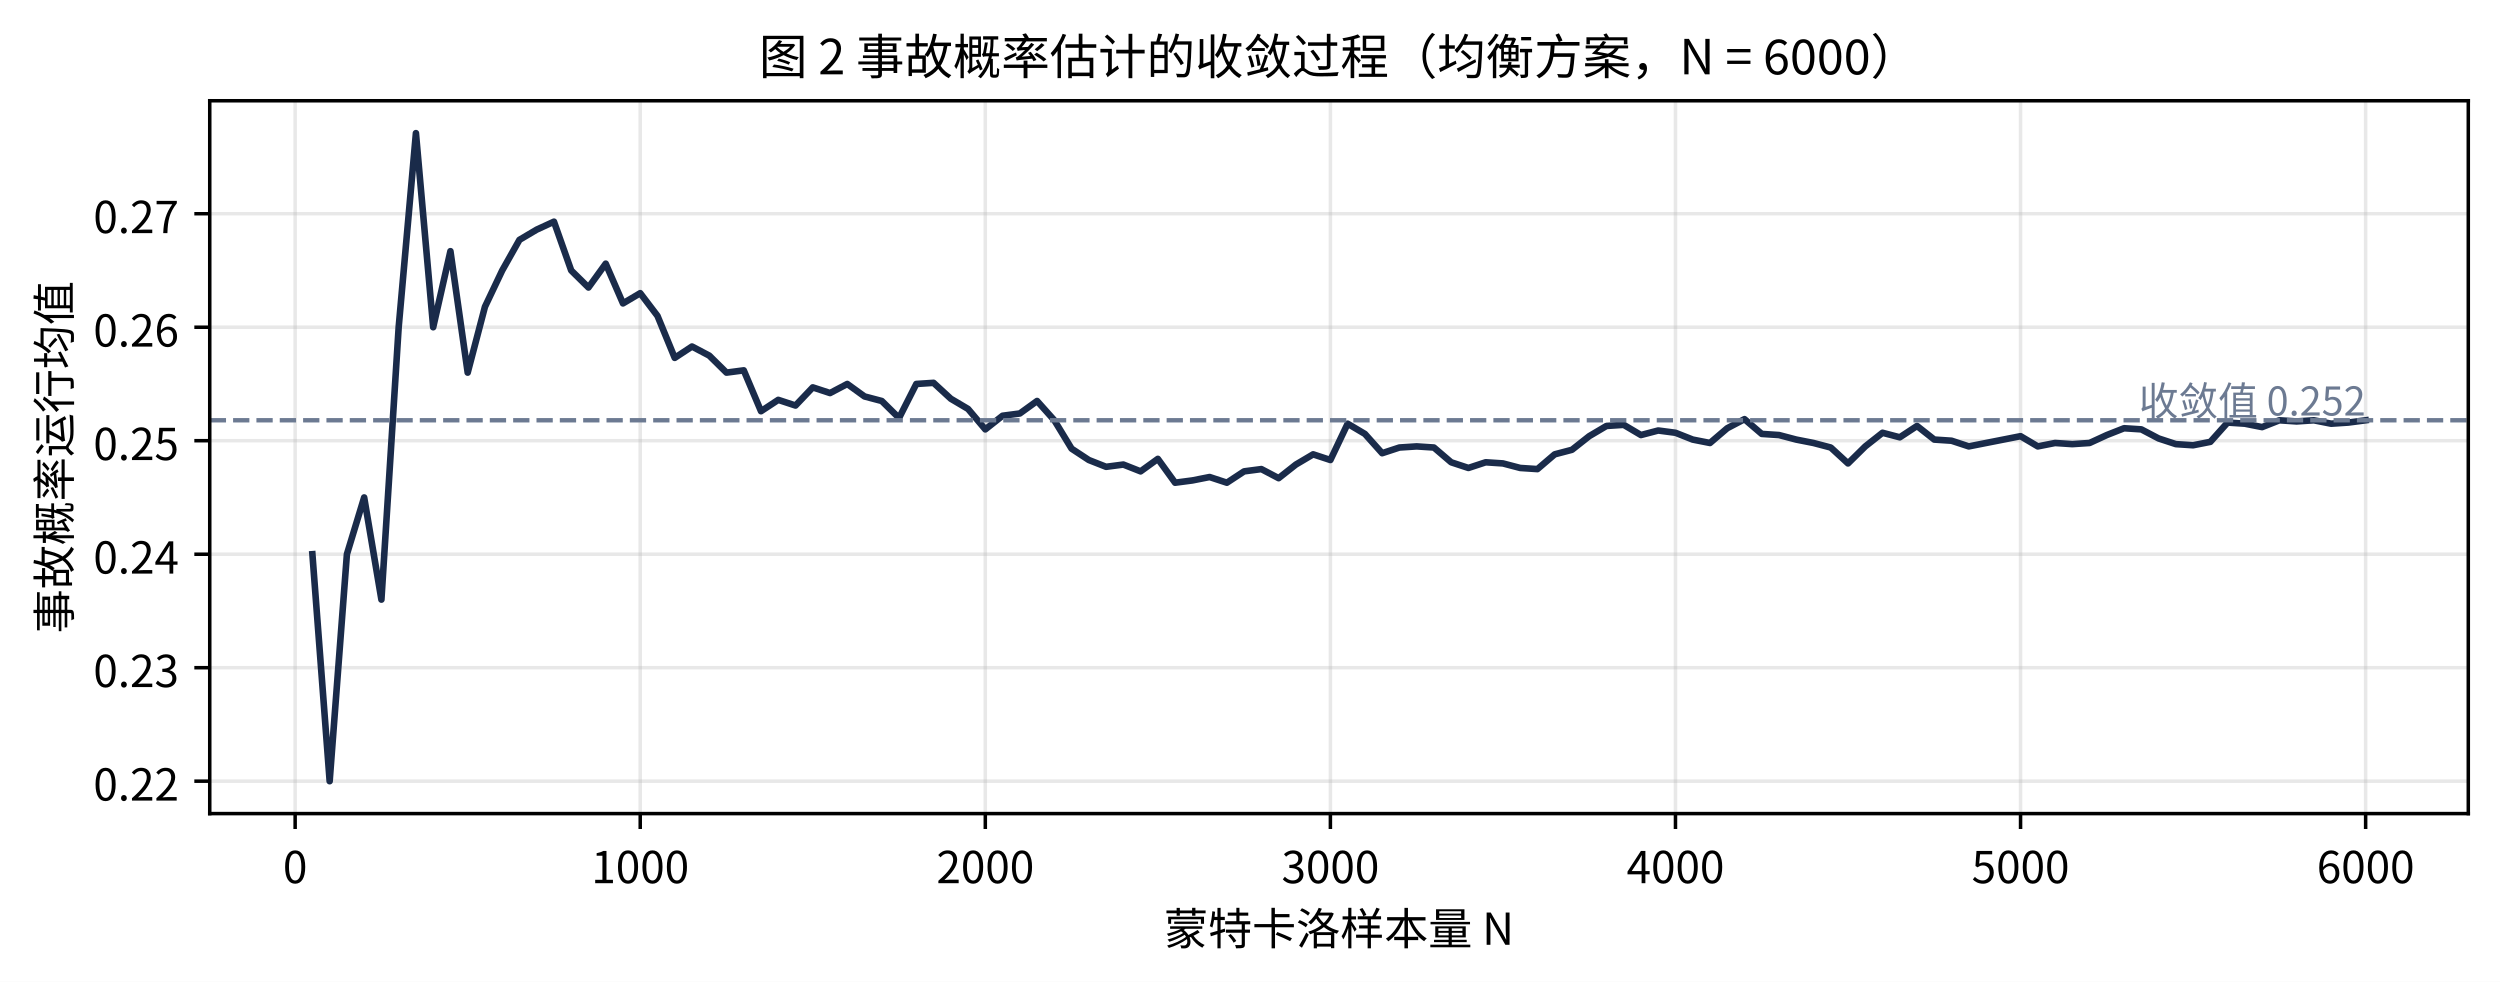
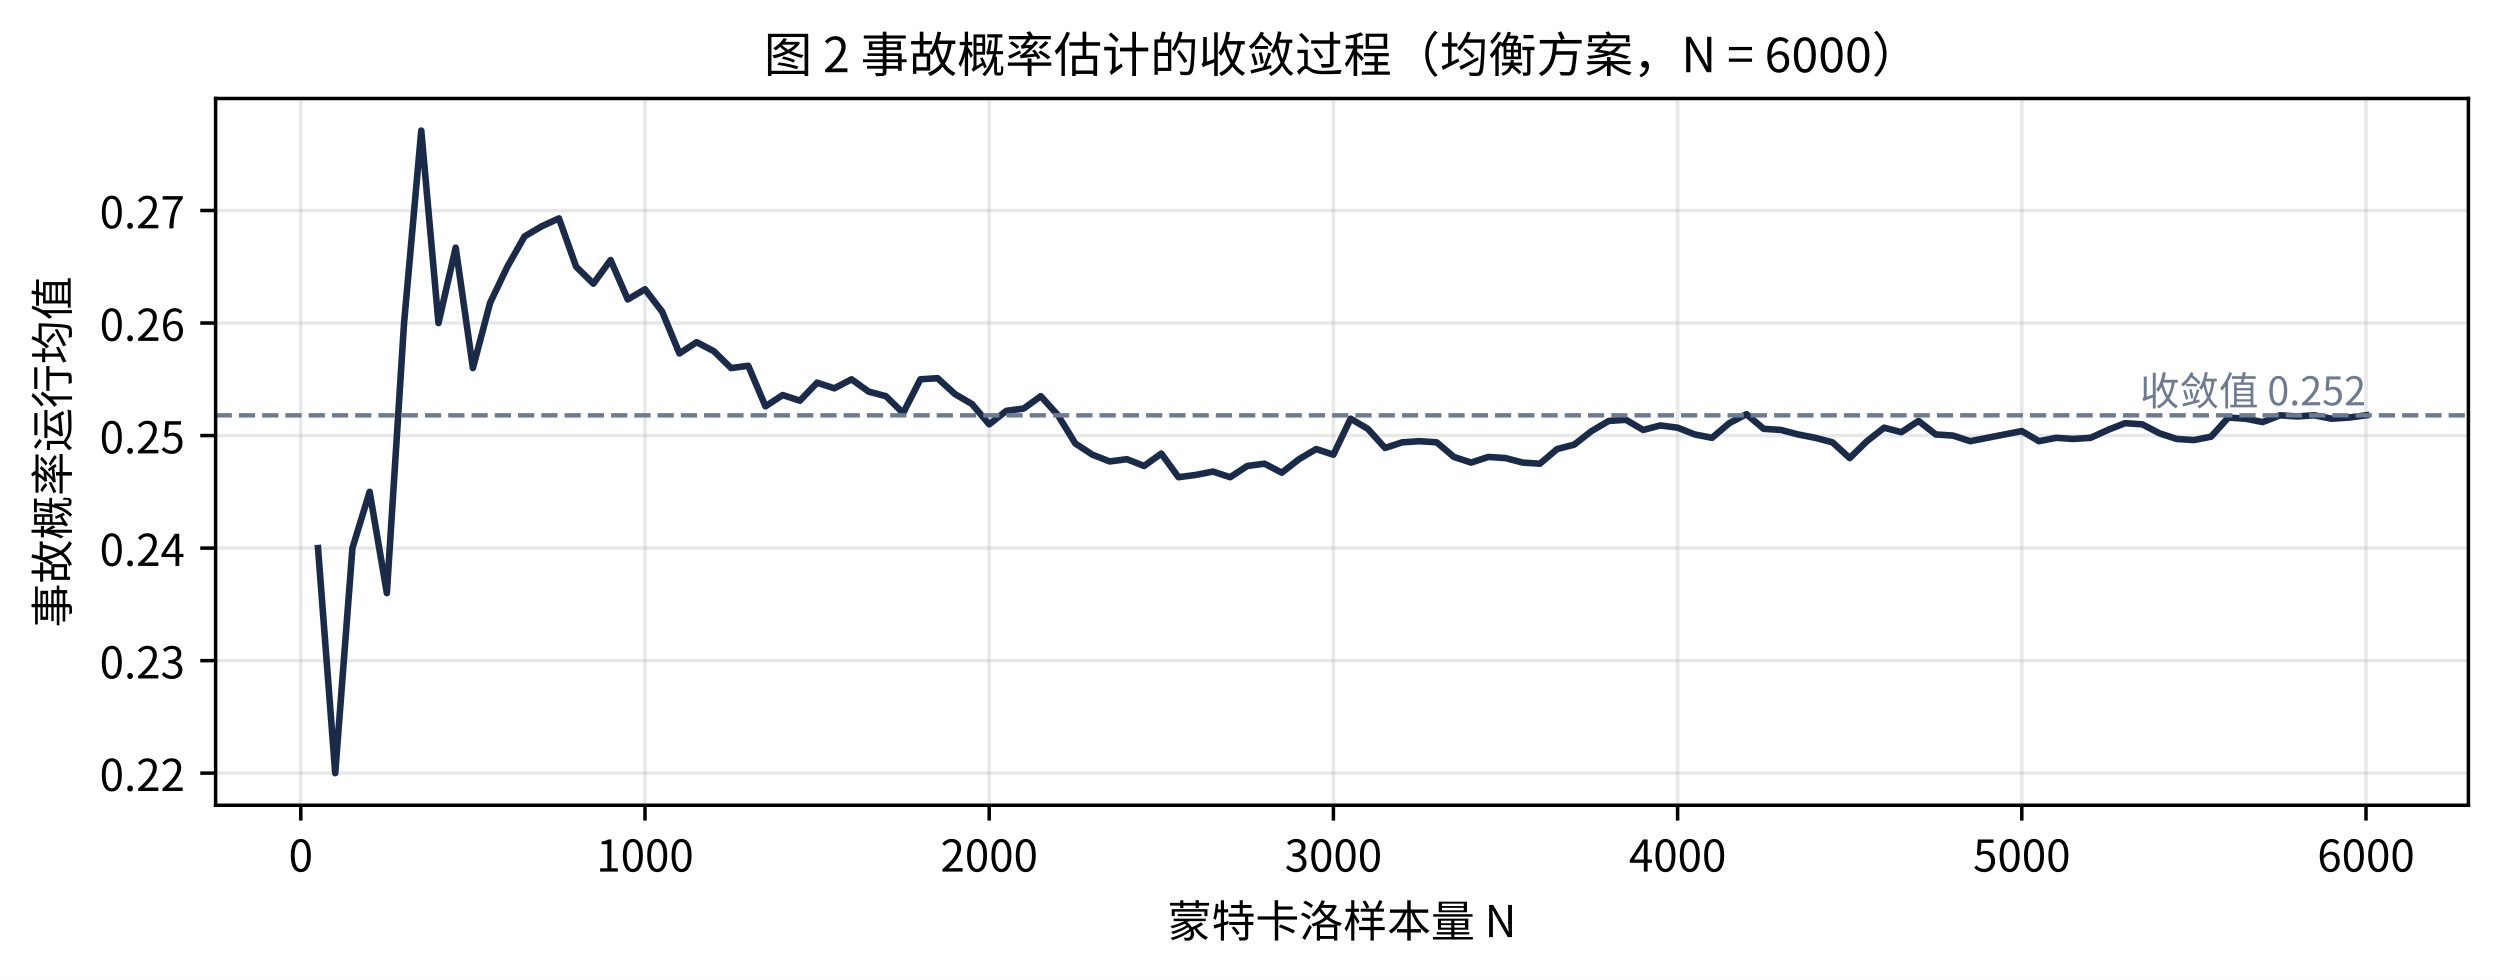
- <svg xmlns="http://www.w3.org/2000/svg" xmlns:xlink="http://www.w3.org/1999/xlink" width="567.728pt" height="222.96pt" viewBox="0 0 567.728 222.96" version="1.1">
+ <svg xmlns="http://www.w3.org/2000/svg" xmlns:xlink="http://www.w3.org/1999/xlink" width="569.634pt" height="223.256pt" viewBox="0 0 569.634 223.256" version="1.1">
  <defs>
    <style type="text/css">*{stroke-linejoin: round; stroke-linecap: butt}</style>
  </defs>
  <g id="figure_1">
    <g id="patch_1">
-       <path d="M 0 222.96  L 567.728 222.96  L 567.728 0  L 0 0  z " style="fill: #ffffff" />
+       <path d="M 0 223.256  L 569.634 223.256  L 569.634 0  L 0 0  z " style="fill: #ffffff" />
    </g>
    <g id="axes_1">
      <g id="patch_2">
-         <path d="M 47.63 184.76  L 560.528 184.76  L 560.528 22.88  L 47.63 22.88  z " style="fill: #ffffff" />
+         <path d="M 49.128 183.483  L 562.434 183.483  L 562.434 22.443  L 49.128 22.443  z " style="fill: #ffffff" />
      </g>
      <g id="matplotlib.axis_1">
        <g id="xtick_1">
          <g id="line2d_1">
-             <path d="M 67.025 184.76  L 67.025 22.88  " clip-path="url(#pb424dcc9ef)" style="fill: none; stroke: #b0b0b0; stroke-opacity: 0.3; stroke-width: 0.8; stroke-linecap: square" />
+             <path d="M 68.539 183.483  L 68.539 22.443  " clip-path="url(#p3362c26ed1)" style="fill: none; stroke: #b0b0b0; stroke-opacity: 0.3; stroke-width: 0.8; stroke-linecap: square" />
          </g>
          <g id="line2d_2">
            <defs>
-               <path id="mdff9d545fe" d="M 0 0  L 0 3.5  " style="stroke: #000000; stroke-width: 0.8" />
+               <path id="mddf01dbdb4" d="M 0 0  L 0 3.5  " style="stroke: #000000; stroke-width: 0.8" />
            </defs>
            <g>
-               <use xlink:href="#mdff9d545fe" x="67.025" y="184.76" style="stroke: #000000; stroke-width: 0.8" />
+               <use xlink:href="#mddf01dbdb4" x="68.539" y="183.483" style="stroke: #000000; stroke-width: 0.8" />
            </g>
          </g>
          <g id="text_1">
-             <text style="font-size: 10px; font-family: 'Noto Sans CJK SC', 'PingFang SC', 'Microsoft YaHei', 'DejaVu Sans', sans-serif; text-anchor: middle" x="67.025" y="200.56" transform="rotate(-0 67.02502 200.56)">0</text>
+             <text style="font-size: 10px; font-family: 'Noto Sans CJK SC', 'PingFang SC', 'Microsoft YaHei', 'DejaVu Sans', sans-serif; text-anchor: middle" x="68.539" y="198.603" transform="rotate(-0 68.53865 198.6029)">0</text>
          </g>
        </g>
        <g id="xtick_2">
          <g id="line2d_3">
-             <path d="M 145.39 184.76  L 145.39 22.88  " clip-path="url(#pb424dcc9ef)" style="fill: none; stroke: #b0b0b0; stroke-opacity: 0.3; stroke-width: 0.8; stroke-linecap: square" />
+             <path d="M 146.966 183.483  L 146.966 22.443  " clip-path="url(#p3362c26ed1)" style="fill: none; stroke: #b0b0b0; stroke-opacity: 0.3; stroke-width: 0.8; stroke-linecap: square" />
          </g>
          <g id="line2d_4">
            <g>
-               <use xlink:href="#mdff9d545fe" x="145.39" y="184.76" style="stroke: #000000; stroke-width: 0.8" />
+               <use xlink:href="#mddf01dbdb4" x="146.966" y="183.483" style="stroke: #000000; stroke-width: 0.8" />
            </g>
          </g>
          <g id="text_2">
-             <text style="font-size: 10px; font-family: 'Noto Sans CJK SC', 'PingFang SC', 'Microsoft YaHei', 'DejaVu Sans', sans-serif; text-anchor: middle" x="145.39" y="200.56" transform="rotate(-0 145.39 200.56)">1000</text>
+             <text style="font-size: 10px; font-family: 'Noto Sans CJK SC', 'PingFang SC', 'Microsoft YaHei', 'DejaVu Sans', sans-serif; text-anchor: middle" x="146.966" y="198.603" transform="rotate(-0 146.9658 198.6029)">1000</text>
          </g>
        </g>
        <g id="xtick_3">
          <g id="line2d_5">
-             <path d="M 223.755 184.76  L 223.755 22.88  " clip-path="url(#pb424dcc9ef)" style="fill: none; stroke: #b0b0b0; stroke-opacity: 0.3; stroke-width: 0.8; stroke-linecap: square" />
+             <path d="M 225.393 183.483  L 225.393 22.443  " clip-path="url(#p3362c26ed1)" style="fill: none; stroke: #b0b0b0; stroke-opacity: 0.3; stroke-width: 0.8; stroke-linecap: square" />
          </g>
          <g id="line2d_6">
            <g>
-               <use xlink:href="#mdff9d545fe" x="223.755" y="184.76" style="stroke: #000000; stroke-width: 0.8" />
+               <use xlink:href="#mddf01dbdb4" x="225.393" y="183.483" style="stroke: #000000; stroke-width: 0.8" />
            </g>
          </g>
          <g id="text_3">
-             <text style="font-size: 10px; font-family: 'Noto Sans CJK SC', 'PingFang SC', 'Microsoft YaHei', 'DejaVu Sans', sans-serif; text-anchor: middle" x="223.755" y="200.56" transform="rotate(-0 223.755 200.56)">2000</text>
+             <text style="font-size: 10px; font-family: 'Noto Sans CJK SC', 'PingFang SC', 'Microsoft YaHei', 'DejaVu Sans', sans-serif; text-anchor: middle" x="225.393" y="198.603" transform="rotate(-0 225.393 198.6029)">2000</text>
          </g>
        </g>
        <g id="xtick_4">
          <g id="line2d_7">
-             <path d="M 302.12 184.76  L 302.12 22.88  " clip-path="url(#pb424dcc9ef)" style="fill: none; stroke: #b0b0b0; stroke-opacity: 0.3; stroke-width: 0.8; stroke-linecap: square" />
+             <path d="M 303.82 183.483  L 303.82 22.443  " clip-path="url(#p3362c26ed1)" style="fill: none; stroke: #b0b0b0; stroke-opacity: 0.3; stroke-width: 0.8; stroke-linecap: square" />
          </g>
          <g id="line2d_8">
            <g>
-               <use xlink:href="#mdff9d545fe" x="302.12" y="184.76" style="stroke: #000000; stroke-width: 0.8" />
+               <use xlink:href="#mddf01dbdb4" x="303.82" y="183.483" style="stroke: #000000; stroke-width: 0.8" />
            </g>
          </g>
          <g id="text_4">
-             <text style="font-size: 10px; font-family: 'Noto Sans CJK SC', 'PingFang SC', 'Microsoft YaHei', 'DejaVu Sans', sans-serif; text-anchor: middle" x="302.12" y="200.56" transform="rotate(-0 302.1199 200.56)">3000</text>
+             <text style="font-size: 10px; font-family: 'Noto Sans CJK SC', 'PingFang SC', 'Microsoft YaHei', 'DejaVu Sans', sans-serif; text-anchor: middle" x="303.82" y="198.603" transform="rotate(-0 303.8201 198.6029)">3000</text>
          </g>
        </g>
        <g id="xtick_5">
          <g id="line2d_9">
-             <path d="M 380.485 184.76  L 380.485 22.88  " clip-path="url(#pb424dcc9ef)" style="fill: none; stroke: #b0b0b0; stroke-opacity: 0.3; stroke-width: 0.8; stroke-linecap: square" />
+             <path d="M 382.247 183.483  L 382.247 22.443  " clip-path="url(#p3362c26ed1)" style="fill: none; stroke: #b0b0b0; stroke-opacity: 0.3; stroke-width: 0.8; stroke-linecap: square" />
          </g>
          <g id="line2d_10">
            <g>
-               <use xlink:href="#mdff9d545fe" x="380.485" y="184.76" style="stroke: #000000; stroke-width: 0.8" />
+               <use xlink:href="#mddf01dbdb4" x="382.247" y="183.483" style="stroke: #000000; stroke-width: 0.8" />
            </g>
          </g>
          <g id="text_5">
-             <text style="font-size: 10px; font-family: 'Noto Sans CJK SC', 'PingFang SC', 'Microsoft YaHei', 'DejaVu Sans', sans-serif; text-anchor: middle" x="380.485" y="200.56" transform="rotate(-0 380.4849 200.56)">4000</text>
+             <text style="font-size: 10px; font-family: 'Noto Sans CJK SC', 'PingFang SC', 'Microsoft YaHei', 'DejaVu Sans', sans-serif; text-anchor: middle" x="382.247" y="198.603" transform="rotate(-0 382.2473 198.6029)">4000</text>
          </g>
        </g>
        <g id="xtick_6">
          <g id="line2d_11">
-             <path d="M 458.85 184.76  L 458.85 22.88  " clip-path="url(#pb424dcc9ef)" style="fill: none; stroke: #b0b0b0; stroke-opacity: 0.3; stroke-width: 0.8; stroke-linecap: square" />
+             <path d="M 460.674 183.483  L 460.674 22.443  " clip-path="url(#p3362c26ed1)" style="fill: none; stroke: #b0b0b0; stroke-opacity: 0.3; stroke-width: 0.8; stroke-linecap: square" />
          </g>
          <g id="line2d_12">
            <g>
-               <use xlink:href="#mdff9d545fe" x="458.85" y="184.76" style="stroke: #000000; stroke-width: 0.8" />
+               <use xlink:href="#mddf01dbdb4" x="460.674" y="183.483" style="stroke: #000000; stroke-width: 0.8" />
            </g>
          </g>
          <g id="text_6">
-             <text style="font-size: 10px; font-family: 'Noto Sans CJK SC', 'PingFang SC', 'Microsoft YaHei', 'DejaVu Sans', sans-serif; text-anchor: middle" x="458.85" y="200.56" transform="rotate(-0 458.8499 200.56)">5000</text>
+             <text style="font-size: 10px; font-family: 'Noto Sans CJK SC', 'PingFang SC', 'Microsoft YaHei', 'DejaVu Sans', sans-serif; text-anchor: middle" x="460.674" y="198.603" transform="rotate(-0 460.6744 198.6029)">5000</text>
          </g>
        </g>
        <g id="xtick_7">
          <g id="line2d_13">
-             <path d="M 537.215 184.76  L 537.215 22.88  " clip-path="url(#pb424dcc9ef)" style="fill: none; stroke: #b0b0b0; stroke-opacity: 0.3; stroke-width: 0.8; stroke-linecap: square" />
+             <path d="M 539.102 183.483  L 539.102 22.443  " clip-path="url(#p3362c26ed1)" style="fill: none; stroke: #b0b0b0; stroke-opacity: 0.3; stroke-width: 0.8; stroke-linecap: square" />
          </g>
          <g id="line2d_14">
            <g>
-               <use xlink:href="#mdff9d545fe" x="537.215" y="184.76" style="stroke: #000000; stroke-width: 0.8" />
+               <use xlink:href="#mddf01dbdb4" x="539.102" y="183.483" style="stroke: #000000; stroke-width: 0.8" />
            </g>
          </g>
          <g id="text_7">
-             <text style="font-size: 10px; font-family: 'Noto Sans CJK SC', 'PingFang SC', 'Microsoft YaHei', 'DejaVu Sans', sans-serif; text-anchor: middle" x="537.215" y="200.56" transform="rotate(-0 537.2149 200.56)">6000</text>
+             <text style="font-size: 10px; font-family: 'Noto Sans CJK SC', 'PingFang SC', 'Microsoft YaHei', 'DejaVu Sans', sans-serif; text-anchor: middle" x="539.102" y="198.603" transform="rotate(-0 539.1016 198.6029)">6000</text>
          </g>
        </g>
        <g id="text_8">
-           <text style="font-size: 10px; font-family: 'Noto Sans CJK SC', 'PingFang SC', 'Microsoft YaHei', 'DejaVu Sans', sans-serif; text-anchor: middle" x="304.079" y="214.56" transform="rotate(-0 304.0791 214.56)">蒙特卡洛样本量 N</text>
+           <text style="font-size: 10px; font-family: 'Noto Sans CJK SC', 'PingFang SC', 'Microsoft YaHei', 'DejaVu Sans', sans-serif; text-anchor: middle" x="305.781" y="213.522" transform="rotate(-0 305.7808 213.5215)">蒙特卡洛样本量 N</text>
        </g>
      </g>
      <g id="matplotlib.axis_2">
        <g id="ytick_1">
          <g id="line2d_15">
-             <path d="M 47.63 177.402  L 560.528 177.402  " clip-path="url(#pb424dcc9ef)" style="fill: none; stroke: #b0b0b0; stroke-opacity: 0.3; stroke-width: 0.8; stroke-linecap: square" />
+             <path d="M 49.128 176.163  L 562.434 176.163  " clip-path="url(#p3362c26ed1)" style="fill: none; stroke: #b0b0b0; stroke-opacity: 0.3; stroke-width: 0.8; stroke-linecap: square" />
          </g>
          <g id="line2d_16">
            <defs>
-               <path id="m7ee12f0cb1" d="M 0 0  L -3.5 0  " style="stroke: #000000; stroke-width: 0.8" />
+               <path id="m0ee482ef51" d="M 0 0  L -3.5 0  " style="stroke: #000000; stroke-width: 0.8" />
            </defs>
            <g>
-               <use xlink:href="#m7ee12f0cb1" x="47.63" y="177.402" style="stroke: #000000; stroke-width: 0.8" />
+               <use xlink:href="#m0ee482ef51" x="49.128" y="176.163" style="stroke: #000000; stroke-width: 0.8" />
            </g>
          </g>
          <g id="text_9">
-             <text style="font-size: 10px; font-family: 'Noto Sans CJK SC', 'PingFang SC', 'Microsoft YaHei', 'DejaVu Sans', sans-serif; text-anchor: end" x="40.63" y="181.802" transform="rotate(-0 40.62969 181.8018)">0.22</text>
+             <text style="font-size: 10px; font-family: 'Noto Sans CJK SC', 'PingFang SC', 'Microsoft YaHei', 'DejaVu Sans', sans-serif; text-anchor: end" x="42.128" y="180.223" transform="rotate(-0 42.12793 180.2229)">0.22</text>
          </g>
        </g>
        <g id="ytick_2">
          <g id="line2d_17">
-             <path d="M 47.63 151.629  L 560.528 151.629  " clip-path="url(#pb424dcc9ef)" style="fill: none; stroke: #b0b0b0; stroke-opacity: 0.3; stroke-width: 0.8; stroke-linecap: square" />
+             <path d="M 49.128 150.524  L 562.434 150.524  " clip-path="url(#p3362c26ed1)" style="fill: none; stroke: #b0b0b0; stroke-opacity: 0.3; stroke-width: 0.8; stroke-linecap: square" />
          </g>
          <g id="line2d_18">
            <g>
-               <use xlink:href="#m7ee12f0cb1" x="47.63" y="151.629" style="stroke: #000000; stroke-width: 0.8" />
+               <use xlink:href="#m0ee482ef51" x="49.128" y="150.524" style="stroke: #000000; stroke-width: 0.8" />
            </g>
          </g>
          <g id="text_10">
-             <text style="font-size: 10px; font-family: 'Noto Sans CJK SC', 'PingFang SC', 'Microsoft YaHei', 'DejaVu Sans', sans-serif; text-anchor: end" x="40.63" y="156.029" transform="rotate(-0 40.62969 156.0289)">0.23</text>
+             <text style="font-size: 10px; font-family: 'Noto Sans CJK SC', 'PingFang SC', 'Microsoft YaHei', 'DejaVu Sans', sans-serif; text-anchor: end" x="42.128" y="154.584" transform="rotate(-0 42.12793 154.5838)">0.23</text>
          </g>
        </g>
        <g id="ytick_3">
          <g id="line2d_19">
-             <path d="M 47.63 125.856  L 560.528 125.856  " clip-path="url(#pb424dcc9ef)" style="fill: none; stroke: #b0b0b0; stroke-opacity: 0.3; stroke-width: 0.8; stroke-linecap: square" />
+             <path d="M 49.128 124.885  L 562.434 124.885  " clip-path="url(#p3362c26ed1)" style="fill: none; stroke: #b0b0b0; stroke-opacity: 0.3; stroke-width: 0.8; stroke-linecap: square" />
          </g>
          <g id="line2d_20">
            <g>
-               <use xlink:href="#m7ee12f0cb1" x="47.63" y="125.856" style="stroke: #000000; stroke-width: 0.8" />
+               <use xlink:href="#m0ee482ef51" x="49.128" y="124.885" style="stroke: #000000; stroke-width: 0.8" />
            </g>
          </g>
          <g id="text_11">
-             <text style="font-size: 10px; font-family: 'Noto Sans CJK SC', 'PingFang SC', 'Microsoft YaHei', 'DejaVu Sans', sans-serif; text-anchor: end" x="40.63" y="130.256" transform="rotate(-0 40.62969 130.2559)">0.24</text>
+             <text style="font-size: 10px; font-family: 'Noto Sans CJK SC', 'PingFang SC', 'Microsoft YaHei', 'DejaVu Sans', sans-serif; text-anchor: end" x="42.128" y="128.945" transform="rotate(-0 42.12793 128.9447)">0.24</text>
          </g>
        </g>
        <g id="ytick_4">
          <g id="line2d_21">
-             <path d="M 47.63 100.083  L 560.528 100.083  " clip-path="url(#pb424dcc9ef)" style="fill: none; stroke: #b0b0b0; stroke-opacity: 0.3; stroke-width: 0.8; stroke-linecap: square" />
+             <path d="M 49.128 99.245  L 562.434 99.245  " clip-path="url(#p3362c26ed1)" style="fill: none; stroke: #b0b0b0; stroke-opacity: 0.3; stroke-width: 0.8; stroke-linecap: square" />
          </g>
          <g id="line2d_22">
            <g>
-               <use xlink:href="#m7ee12f0cb1" x="47.63" y="100.083" style="stroke: #000000; stroke-width: 0.8" />
+               <use xlink:href="#m0ee482ef51" x="49.128" y="99.245" style="stroke: #000000; stroke-width: 0.8" />
            </g>
          </g>
          <g id="text_12">
-             <text style="font-size: 10px; font-family: 'Noto Sans CJK SC', 'PingFang SC', 'Microsoft YaHei', 'DejaVu Sans', sans-serif; text-anchor: end" x="40.63" y="104.483" transform="rotate(-0 40.62969 104.4829)">0.25</text>
+             <text style="font-size: 10px; font-family: 'Noto Sans CJK SC', 'PingFang SC', 'Microsoft YaHei', 'DejaVu Sans', sans-serif; text-anchor: end" x="42.128" y="103.306" transform="rotate(-0 42.12793 103.3055)">0.25</text>
          </g>
        </g>
        <g id="ytick_5">
          <g id="line2d_23">
-             <path d="M 47.63 74.31  L 560.528 74.31  " clip-path="url(#pb424dcc9ef)" style="fill: none; stroke: #b0b0b0; stroke-opacity: 0.3; stroke-width: 0.8; stroke-linecap: square" />
+             <path d="M 49.128 73.606  L 562.434 73.606  " clip-path="url(#p3362c26ed1)" style="fill: none; stroke: #b0b0b0; stroke-opacity: 0.3; stroke-width: 0.8; stroke-linecap: square" />
          </g>
          <g id="line2d_24">
            <g>
-               <use xlink:href="#m7ee12f0cb1" x="47.63" y="74.31" style="stroke: #000000; stroke-width: 0.8" />
+               <use xlink:href="#m0ee482ef51" x="49.128" y="73.606" style="stroke: #000000; stroke-width: 0.8" />
            </g>
          </g>
          <g id="text_13">
-             <text style="font-size: 10px; font-family: 'Noto Sans CJK SC', 'PingFang SC', 'Microsoft YaHei', 'DejaVu Sans', sans-serif; text-anchor: end" x="40.63" y="78.71" transform="rotate(-0 40.62969 78.70995)">0.26</text>
+             <text style="font-size: 10px; font-family: 'Noto Sans CJK SC', 'PingFang SC', 'Microsoft YaHei', 'DejaVu Sans', sans-serif; text-anchor: end" x="42.128" y="77.666" transform="rotate(-0 42.12793 77.66639)">0.26</text>
          </g>
        </g>
        <g id="ytick_6">
          <g id="line2d_25">
-             <path d="M 47.63 48.537  L 560.528 48.537  " clip-path="url(#pb424dcc9ef)" style="fill: none; stroke: #b0b0b0; stroke-opacity: 0.3; stroke-width: 0.8; stroke-linecap: square" />
+             <path d="M 49.128 47.967  L 562.434 47.967  " clip-path="url(#p3362c26ed1)" style="fill: none; stroke: #b0b0b0; stroke-opacity: 0.3; stroke-width: 0.8; stroke-linecap: square" />
          </g>
          <g id="line2d_26">
            <g>
-               <use xlink:href="#m7ee12f0cb1" x="47.63" y="48.537" style="stroke: #000000; stroke-width: 0.8" />
+               <use xlink:href="#m0ee482ef51" x="49.128" y="47.967" style="stroke: #000000; stroke-width: 0.8" />
            </g>
          </g>
          <g id="text_14">
-             <text style="font-size: 10px; font-family: 'Noto Sans CJK SC', 'PingFang SC', 'Microsoft YaHei', 'DejaVu Sans', sans-serif; text-anchor: end" x="40.63" y="52.937" transform="rotate(-0 40.62969 52.93699)">0.27</text>
+             <text style="font-size: 10px; font-family: 'Noto Sans CJK SC', 'PingFang SC', 'Microsoft YaHei', 'DejaVu Sans', sans-serif; text-anchor: end" x="42.128" y="52.027" transform="rotate(-0 42.12793 52.02725)">0.27</text>
          </g>
        </g>
        <g id="text_15">
-           <text style="font-size: 10px; font-family: 'Noto Sans CJK SC', 'PingFang SC', 'Microsoft YaHei', 'DejaVu Sans', sans-serif; text-anchor: middle" x="16" y="103.82" transform="rotate(-90 16 103.82)">事故概率运行均值</text>
+           <text style="font-size: 10px; font-family: 'Noto Sans CJK SC', 'PingFang SC', 'Microsoft YaHei', 'DejaVu Sans', sans-serif; text-anchor: middle" x="15.594" y="102.963" transform="rotate(-90 15.59375 102.9631)">事故概率运行均值</text>
        </g>
      </g>
      <g id="line2d_27">
-         <path d="M 70.943 125.856  L 74.862 177.402  L 78.78 125.856  L 82.698 112.969  L 86.616 136.165  L 90.535 74.31  L 94.453 30.238  L 98.371 74.31  L 102.289 57.042  L 106.208 84.619  L 110.126 69.671  L 114.044 61.423  L 117.962 54.465  L 121.88 52.145  L 125.799 50.341  L 129.717 61.423  L 133.635 65.289  L 137.553 59.877  L 141.472 68.898  L 145.39 66.578  L 149.308 71.733  L 153.226 81.269  L 157.145 78.691  L 161.063 80.753  L 164.981 84.619  L 168.899 84.104  L 172.818 93.382  L 176.736 90.805  L 180.654 92.093  L 184.572 87.97  L 188.491 89.258  L 192.409 87.196  L 196.327 90.031  L 200.245 91.062  L 204.164 94.928  L 208.082 87.196  L 212 86.939  L 215.918 90.547  L 219.837 92.866  L 223.755 97.506  L 227.673 94.413  L 231.591 93.897  L 235.51 91.062  L 239.428 95.444  L 243.346 101.887  L 247.264 104.464  L 251.183 106.011  L 255.101 105.495  L 259.019 107.042  L 262.937 104.207  L 266.856 109.619  L 270.774 109.103  L 274.692 108.33  L 278.61 109.619  L 282.529 107.042  L 286.447 106.526  L 290.365 108.588  L 294.283 105.495  L 298.202 103.176  L 302.12 104.464  L 306.038 96.217  L 309.956 98.537  L 313.875 102.918  L 317.793 101.629  L 321.711 101.372  L 325.629 101.629  L 329.548 104.98  L 333.466 106.268  L 337.384 104.98  L 341.302 105.238  L 345.221 106.268  L 349.139 106.526  L 353.057 103.176  L 356.975 102.145  L 360.894 99.052  L 364.812 96.732  L 368.73 96.475  L 372.648 98.794  L 376.567 97.763  L 380.485 98.279  L 384.403 99.825  L 388.321 100.598  L 392.24 97.248  L 396.158 95.186  L 400.076 98.537  L 403.994 98.794  L 407.913 99.825  L 411.831 100.598  L 415.749 101.629  L 419.667 105.238  L 423.586 101.372  L 427.504 98.279  L 431.422 99.31  L 435.34 96.732  L 439.259 99.825  L 443.177 100.083  L 447.095 101.372  L 451.013 100.598  L 454.932 99.825  L 458.85 99.052  L 462.768 101.372  L 466.686 100.598  L 470.605 100.856  L 474.523 100.598  L 478.441 98.794  L 482.359 97.248  L 486.278 97.506  L 490.196 99.567  L 494.114 100.856  L 498.032 101.114  L 501.951 100.341  L 505.869 95.959  L 509.787 96.217  L 513.705 96.99  L 517.624 95.444  L 521.542 95.702  L 525.46 95.444  L 529.378 96.217  L 533.297 95.959  L 537.215 95.444  " clip-path="url(#pb424dcc9ef)" style="fill: none; stroke: #1a2b4a; stroke-width: 1.5; stroke-linecap: square" />
+         <path d="M 72.46 124.885  L 76.381 176.163  L 80.303 124.885  L 84.224 112.065  L 88.145 135.14  L 92.067 73.606  L 95.988 29.763  L 99.91 73.606  L 103.831 56.428  L 107.752 83.862  L 111.674 68.991  L 115.595 60.787  L 119.516 53.864  L 123.438 51.557  L 127.359 49.762  L 131.28 60.787  L 135.202 64.633  L 139.123 59.248  L 143.044 68.222  L 146.966 65.915  L 150.887 71.042  L 154.809 80.529  L 158.73 77.965  L 162.651 80.016  L 166.573 83.862  L 170.494 83.349  L 174.415 92.579  L 178.337 90.015  L 182.258 91.297  L 186.179 87.195  L 190.101 88.477  L 194.022 86.426  L 197.943 89.246  L 201.865 90.272  L 205.786 94.118  L 209.708 86.426  L 213.629 86.17  L 217.55 89.759  L 221.472 92.067  L 225.393 96.682  L 229.314 93.605  L 233.236 93.092  L 237.157 90.272  L 241.078 94.63  L 245 101.04  L 248.921 103.604  L 252.842 105.142  L 256.764 104.63  L 260.685 106.168  L 264.607 103.348  L 268.528 108.732  L 272.449 108.219  L 276.371 107.45  L 280.292 108.732  L 284.213 106.168  L 288.135 105.655  L 292.056 107.706  L 295.977 104.63  L 299.899 102.322  L 303.82 103.604  L 307.741 95.4  L 311.663 97.707  L 315.584 102.066  L 319.506 100.784  L 323.427 100.527  L 327.348 100.784  L 331.27 104.117  L 335.191 105.399  L 339.112 104.117  L 343.034 104.373  L 346.955 105.399  L 350.876 105.655  L 354.798 102.322  L 358.719 101.297  L 362.64 98.22  L 366.562 95.912  L 370.483 95.656  L 374.405 97.964  L 378.326 96.938  L 382.247 97.451  L 386.169 98.989  L 390.09 99.758  L 394.011 96.425  L 397.933 94.374  L 401.854 97.707  L 405.775 97.964  L 409.697 98.989  L 413.618 99.758  L 417.539 100.784  L 421.461 104.373  L 425.382 100.527  L 429.304 97.451  L 433.225 98.476  L 437.146 95.912  L 441.068 98.989  L 444.989 99.245  L 448.91 100.527  L 452.832 99.758  L 456.753 98.989  L 460.674 98.22  L 464.596 100.527  L 468.517 99.758  L 472.438 100.015  L 476.36 99.758  L 480.281 97.964  L 484.203 96.425  L 488.124 96.682  L 492.045 98.733  L 495.967 100.015  L 499.888 100.271  L 503.809 99.502  L 507.731 95.143  L 511.652 95.4  L 515.573 96.169  L 519.495 94.63  L 523.416 94.887  L 527.337 94.63  L 531.259 95.4  L 535.18 95.143  L 539.102 94.63  " clip-path="url(#p3362c26ed1)" style="fill: none; stroke: #1a2b4a; stroke-width: 1.5; stroke-linecap: square" />
      </g>
      <g id="line2d_28">
-         <path d="M 47.63 95.444  L 560.528 95.444  " clip-path="url(#pb424dcc9ef)" style="fill: none; stroke-dasharray: 3.7,1.6; stroke-dashoffset: 0; stroke: #6c7a92" />
+         <path d="M 49.128 94.63  L 562.434 94.63  " clip-path="url(#p3362c26ed1)" style="fill: none; stroke-dasharray: 3.7,1.6; stroke-dashoffset: 0; stroke: #6c7a92" />
      </g>
      <g id="patch_3">
-         <path d="M 47.63 184.76  L 47.63 22.88  " style="fill: none; stroke: #000000; stroke-width: 0.8; stroke-linejoin: miter; stroke-linecap: square" />
+         <path d="M 49.128 183.483  L 49.128 22.443  " style="fill: none; stroke: #000000; stroke-width: 0.8; stroke-linejoin: miter; stroke-linecap: square" />
      </g>
      <g id="patch_4">
-         <path d="M 560.528 184.76  L 560.528 22.88  " style="fill: none; stroke: #000000; stroke-width: 0.8; stroke-linejoin: miter; stroke-linecap: square" />
+         <path d="M 562.434 183.483  L 562.434 22.443  " style="fill: none; stroke: #000000; stroke-width: 0.8; stroke-linejoin: miter; stroke-linecap: square" />
      </g>
      <g id="patch_5">
-         <path d="M 47.63 184.76  L 560.528 184.76  " style="fill: none; stroke: #000000; stroke-width: 0.8; stroke-linejoin: miter; stroke-linecap: square" />
+         <path d="M 49.128 183.483  L 562.434 183.483  " style="fill: none; stroke: #000000; stroke-width: 0.8; stroke-linejoin: miter; stroke-linecap: square" />
      </g>
      <g id="patch_6">
-         <path d="M 47.63 22.88  L 560.528 22.88  " style="fill: none; stroke: #000000; stroke-width: 0.8; stroke-linejoin: miter; stroke-linecap: square" />
+         <path d="M 49.128 22.443  L 562.434 22.443  " style="fill: none; stroke: #000000; stroke-width: 0.8; stroke-linejoin: miter; stroke-linecap: square" />
      </g>
      <g id="text_16">
-         <text style="font-size: 9px; font-family: 'Noto Sans CJK SC', 'PingFang SC', 'Microsoft YaHei', 'DejaVu Sans', sans-serif; text-anchor: end; fill: #6c7a92" x="537.215" y="94.364" transform="rotate(-0 537.2149 94.36379)"> 收敛值 0.252</text>
+         <text style="font-size: 9px; font-family: 'Noto Sans CJK SC', 'PingFang SC', 'Microsoft YaHei', 'DejaVu Sans', sans-serif; text-anchor: end; fill: #6c7a92" x="539.102" y="92.35" transform="rotate(-0 539.1016 92.34965)"> 收敛值 0.252</text>
      </g>
      <g id="text_17">
-         <text style="font-size: 11px; font-family: 'Noto Sans CJK SC', 'PingFang SC', 'Microsoft YaHei', 'DejaVu Sans', sans-serif; text-anchor: middle" x="304.079" y="16.88" transform="rotate(-0 304.0791 16.88)">图 2  事故概率估计的收敛过程（均衡方案，N = 6000）</text>
+         <text style="font-size: 11px; font-family: 'Noto Sans CJK SC', 'PingFang SC', 'Microsoft YaHei', 'DejaVu Sans', sans-serif; text-anchor: middle" x="305.781" y="16.443" transform="rotate(-0 305.7808 16.44344)">图 2  事故概率估计的收敛过程（均衡方案，N = 6000）</text>
      </g>
    </g>
  </g>
  <defs>
-     <clipPath id="pb424dcc9ef">
-       <rect x="47.63" y="22.88" width="512.899" height="161.88" />
+     <clipPath id="p3362c26ed1">
+       <rect x="49.128" y="22.443" width="513.306" height="161.039" />
    </clipPath>
  </defs>
</svg>
